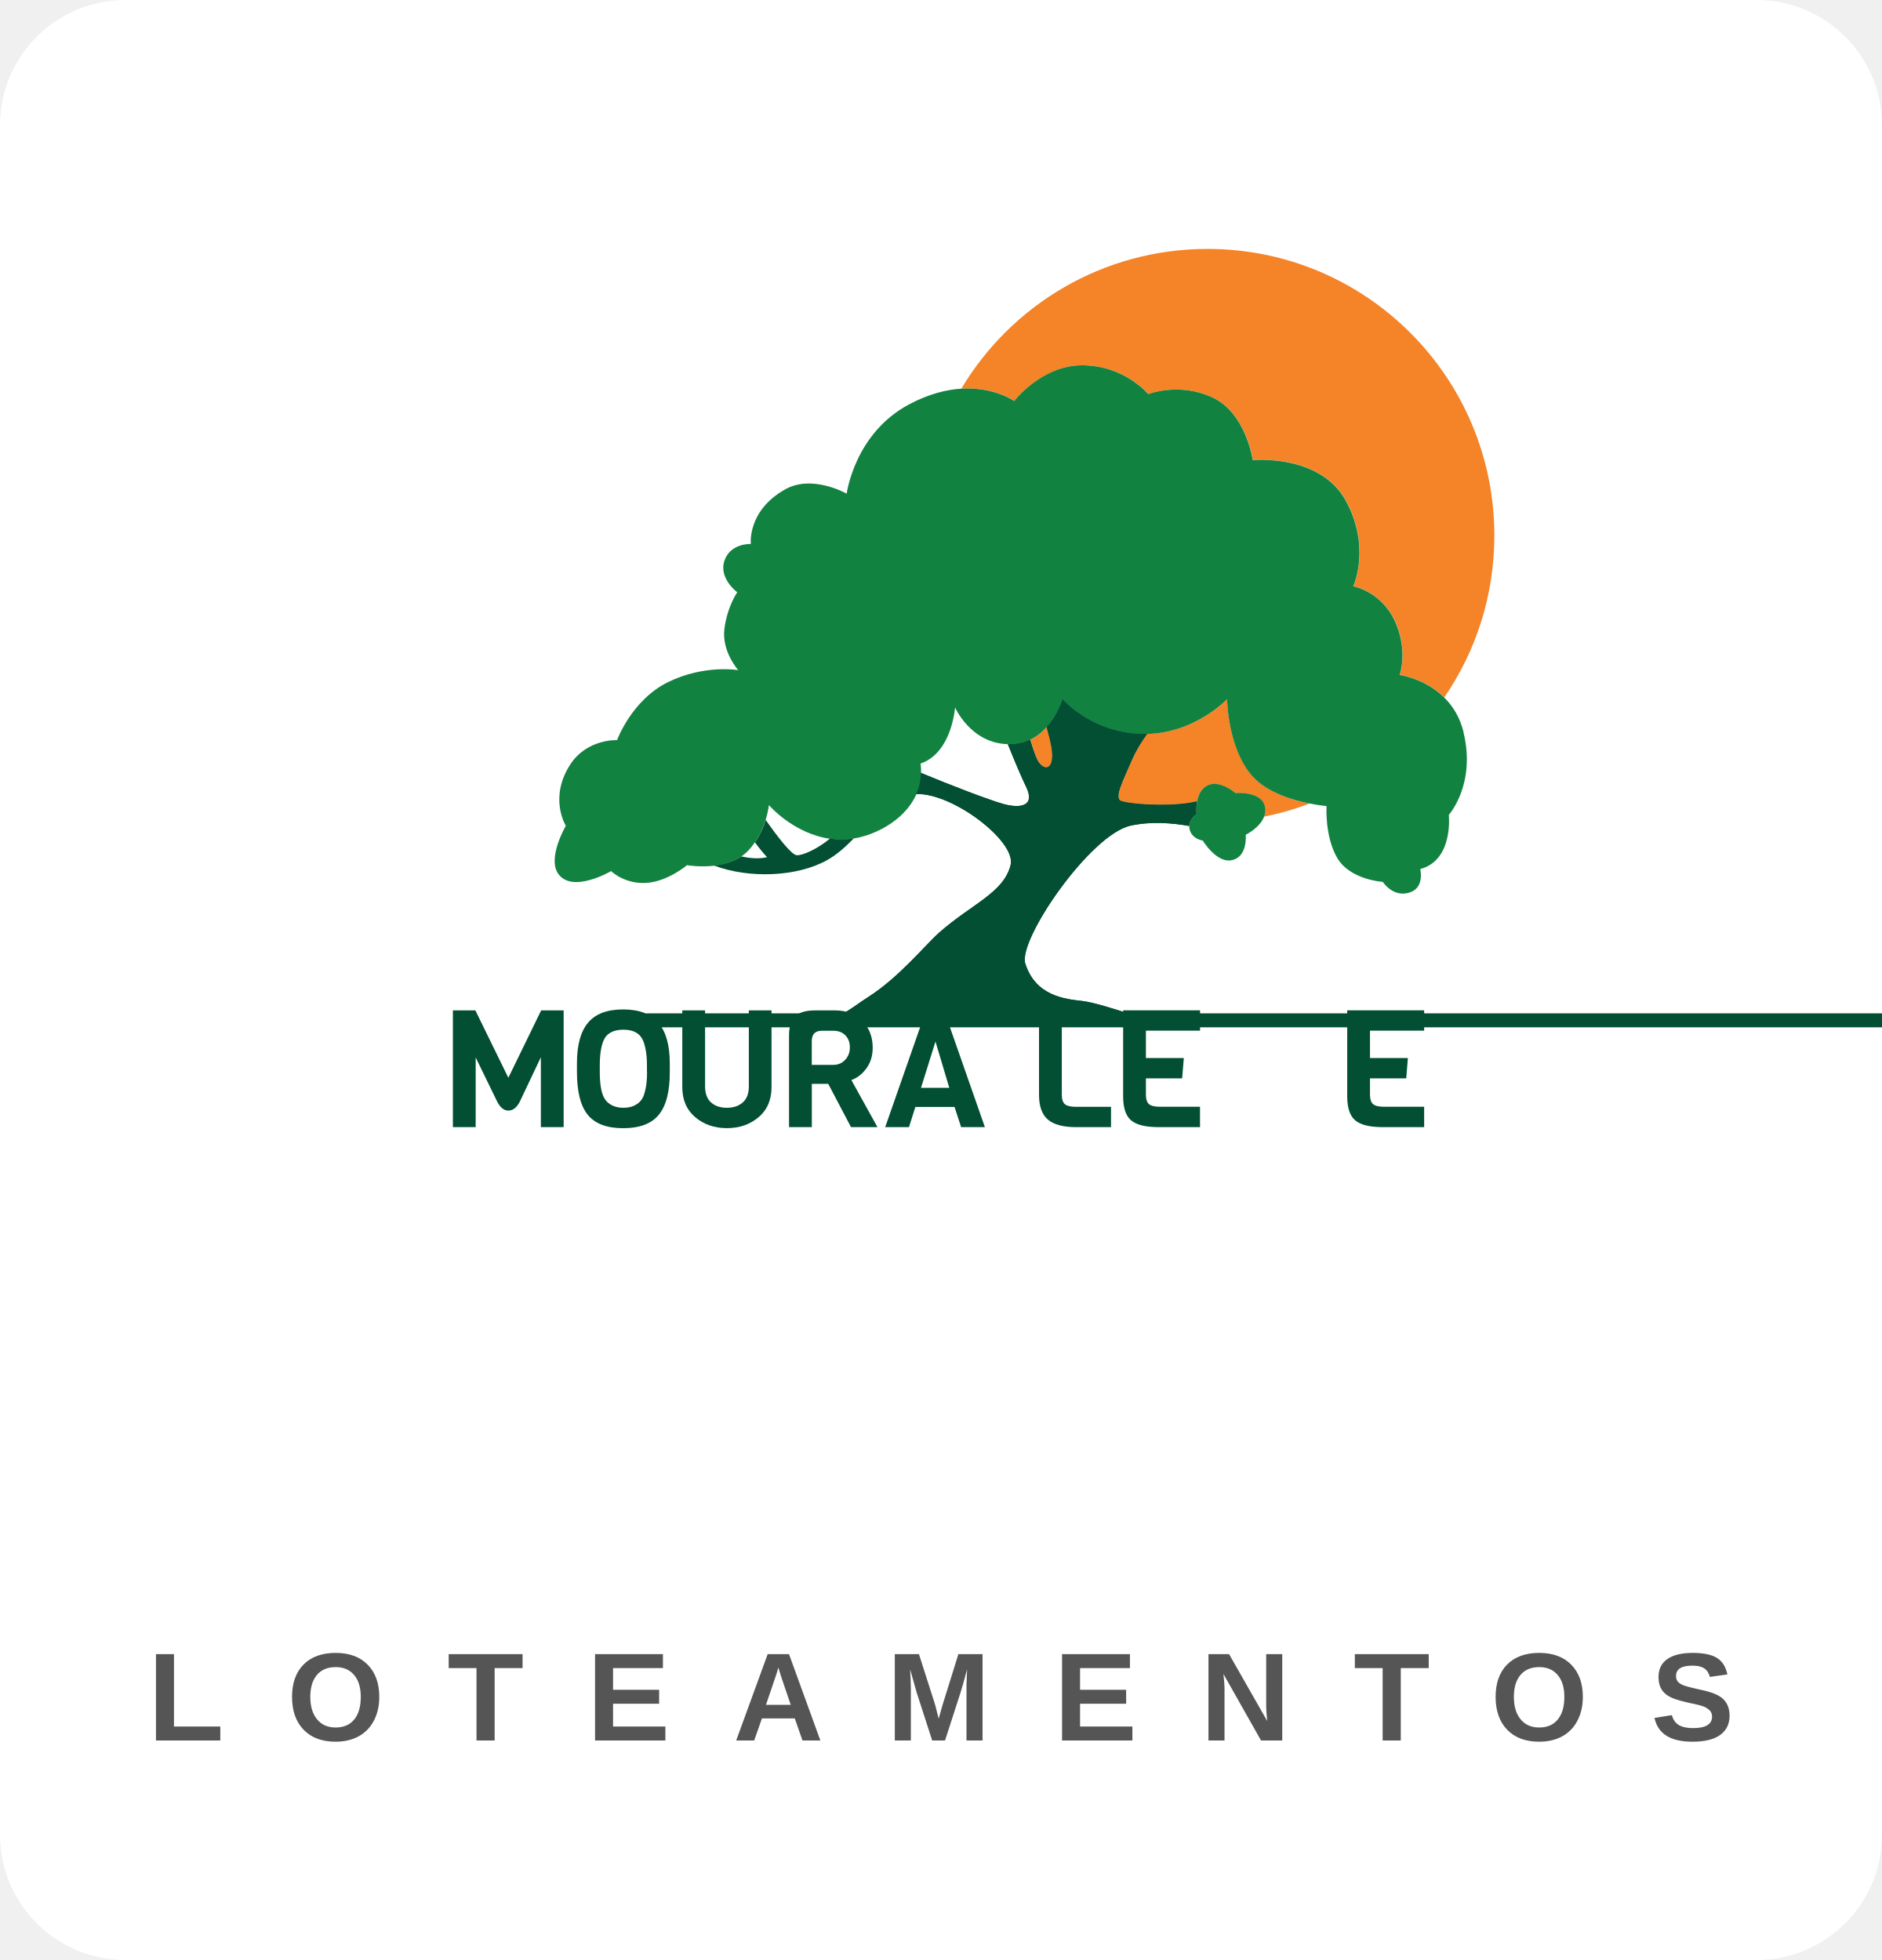
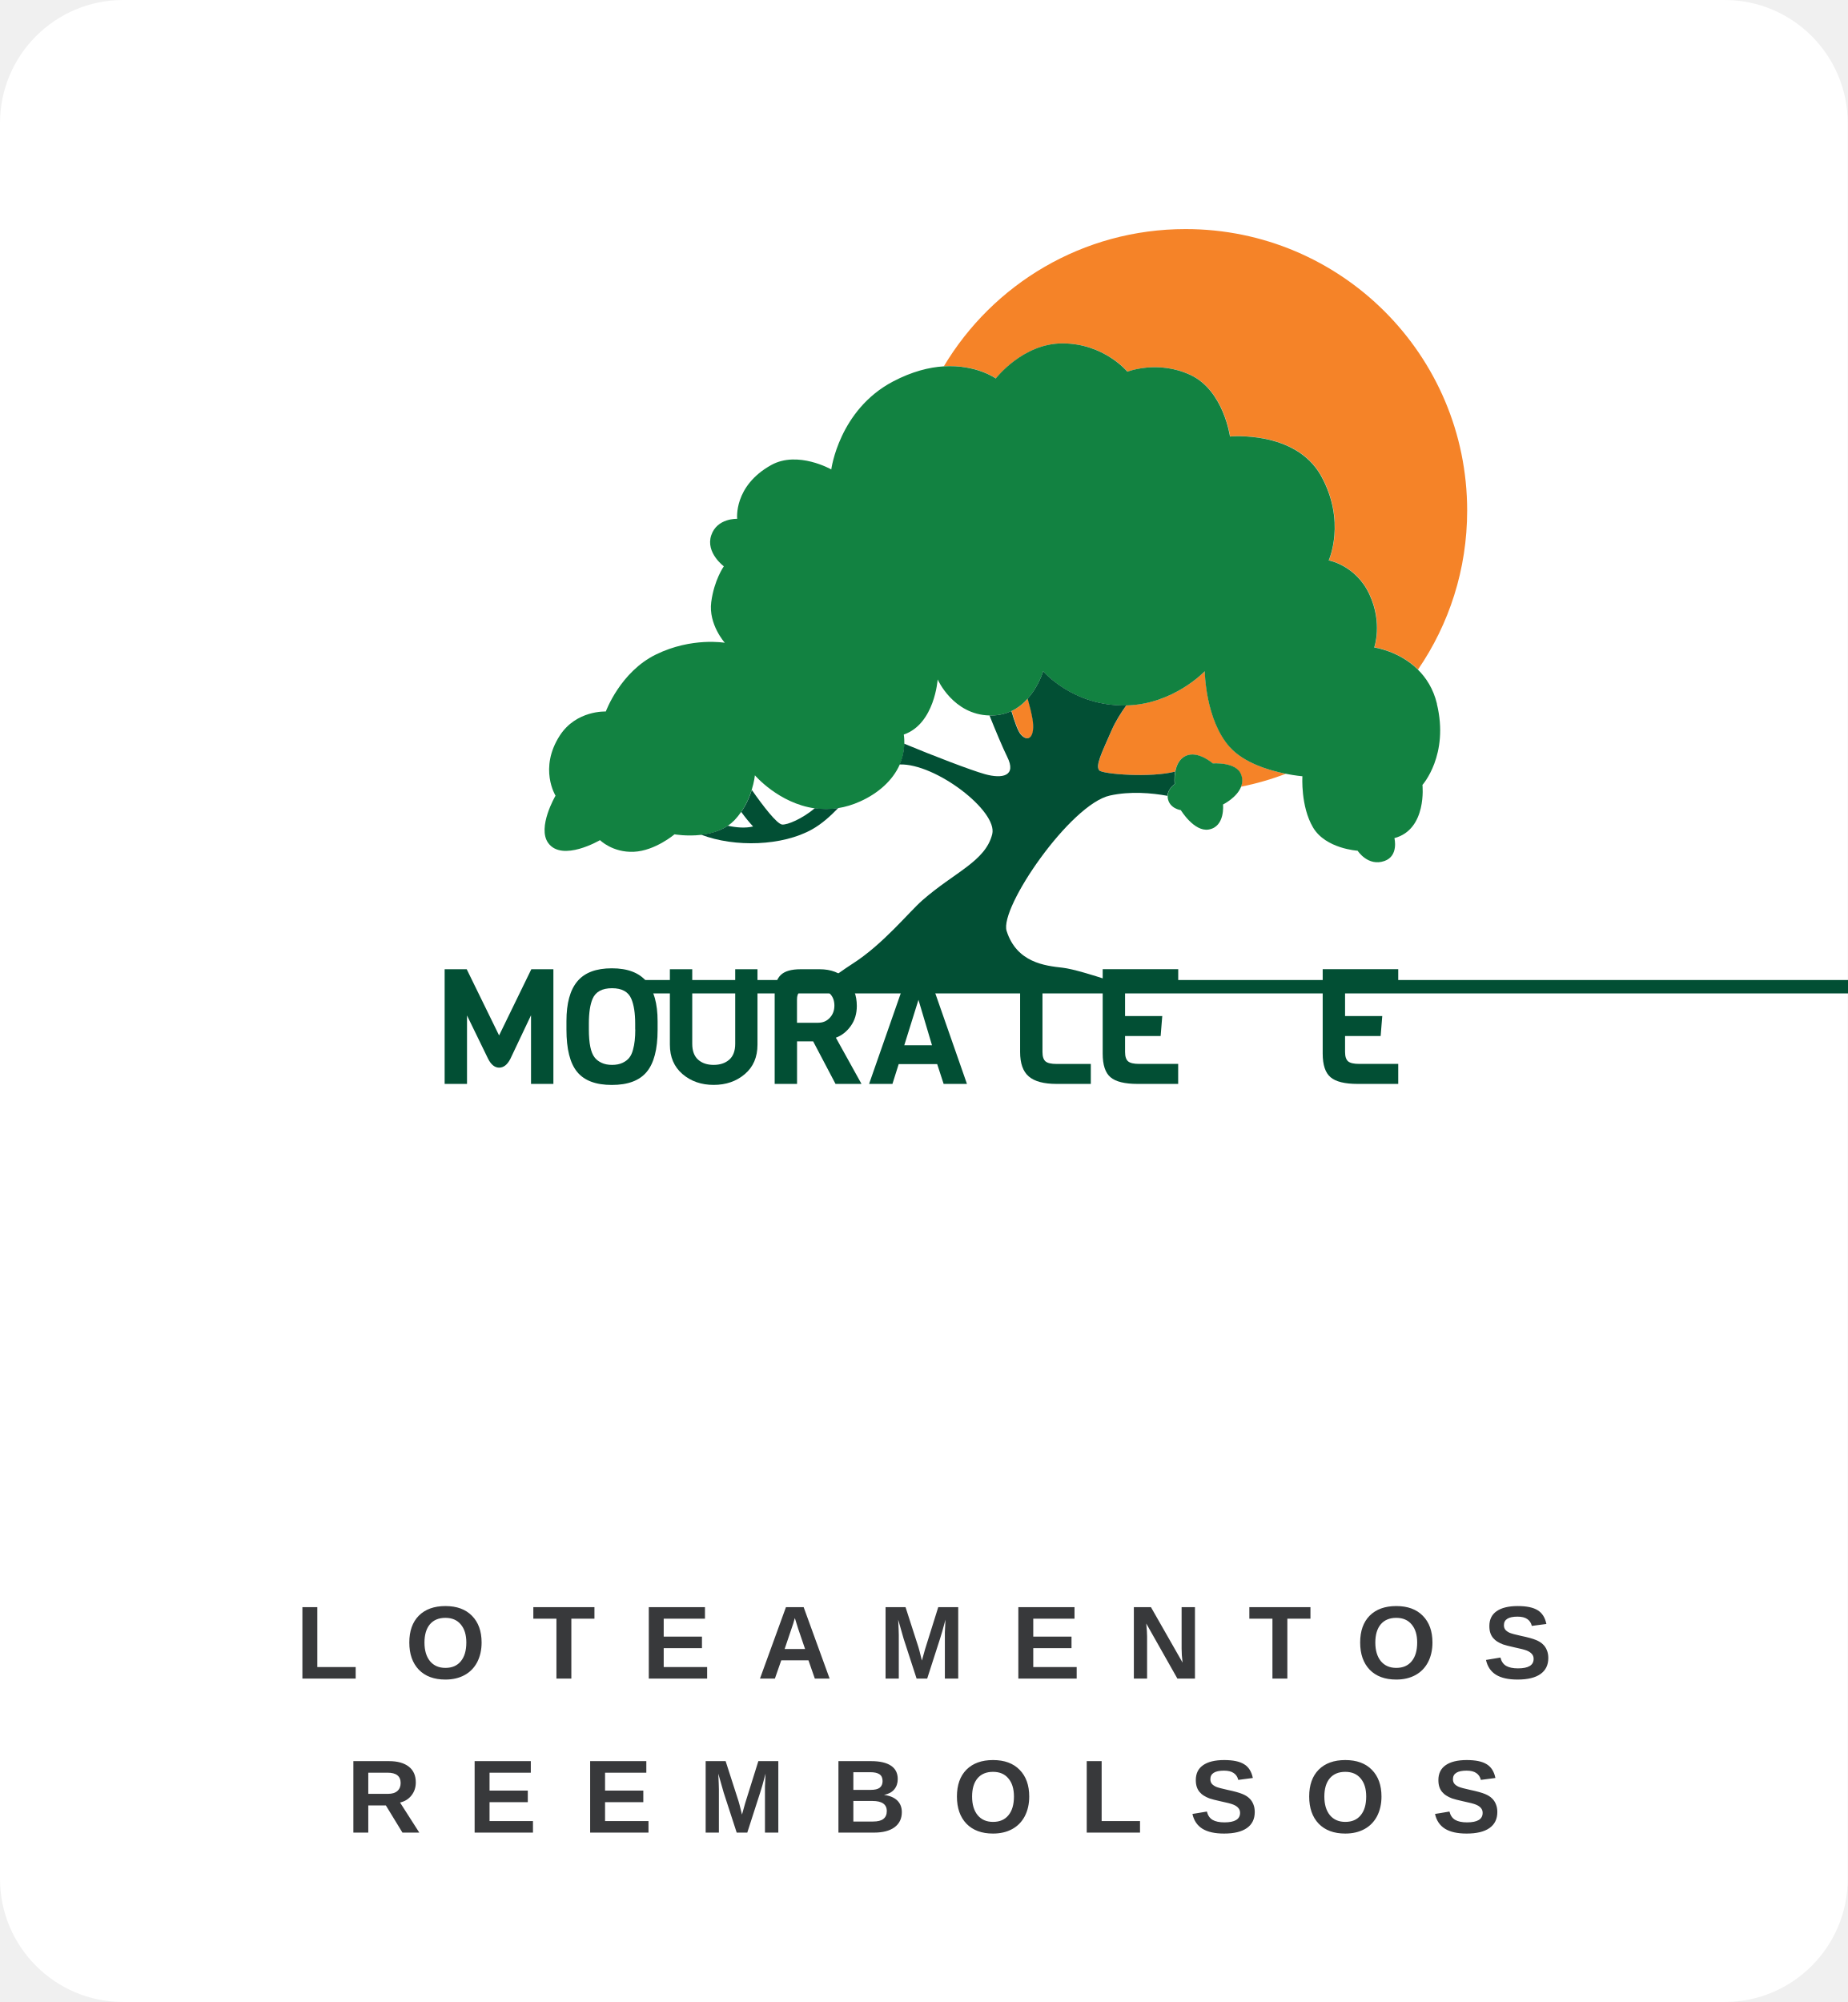
- <svg xmlns="http://www.w3.org/2000/svg" viewBox="0 0 240 250" width="100%" height="100%">
-   <rect width="240" height="250" fill="#ffffff" rx="16" />
-   <g transform="translate(55, 16) scale(1.05)">
+ <svg xmlns="http://www.w3.org/2000/svg" viewBox="0 0 240 260" width="100%" height="100%">
+   <rect width="240" height="260" fill="#ffffff" rx="16" />
+   <g transform="translate(55, 14) scale(1.05)">
    <path fill="#f58328" d="M74.76,73.08c-.53.59-1.19,1.14-2,1.52.39,1.33.81,2.51,1.17,2.91.96,1.08,1.8.24,1.44-1.91-.12-.73-.35-1.63-.6-2.52" />
    <path fill="#f58328" d="M94.27,15c-12.71,0-23.83,6.81-29.9,16.98,4.03-.26,6.45,1.5,6.45,1.5,0,0,3.33-4.34,8.24-4.34,5.15,0,8.04,3.5,8.04,3.5,0,0,3.76-1.49,7.83.42,4.07,1.92,4.86,7.59,4.86,7.59,0,0,8.04-.79,11.23,4.8,3.19,5.7.98,10.52.98,10.52,0,0,3.35.6,5.03,4.19,1.68,3.59.6,6.58.6,6.58,0,0,3.05.41,5.4,2.74,3.84-5.6,6.08-12.37,6.08-19.66,0-19.23-15.59-34.82-34.82-34.82" />
    <path fill="#f58328" d="M99.77,79.07c-3.05-3.38-3.11-9.39-3.11-9.39,0,0-3.85,4.1-9.71,4.23-.67.94-1.33,1.99-1.78,3.01-1.32,2.99-2.03,4.43-1.56,5.03.37.47,6.38.94,9.39.15.14-.75.49-1.57,1.3-1.94,1.5-.68,3.34.94,3.34.94,0,0,2.91-.22,3.49,1.37.2.55.17,1.05,0,1.5,1.91-.38,3.77-.92,5.55-1.6-2.05-.41-5.14-1.33-6.91-3.28" />
    <path fill="#128241" d="M125.37,73.7c-.45-1.85-1.34-3.21-2.36-4.22-2.35-2.32-5.4-2.73-5.4-2.73,0,0,1.08-2.99-.6-6.58-1.67-3.59-5.03-4.19-5.03-4.19,0,0,2.21-4.82-.98-10.52-3.19-5.59-11.23-4.8-11.23-4.8,0,0-.79-5.68-4.86-7.6-4.07-1.91-7.83-.42-7.83-.42,0,0-2.89-3.5-8.04-3.5-4.91,0-8.24,4.34-8.24,4.34,0,0-2.42-1.75-6.45-1.5-1.79.11-3.9.63-6.26,1.87-6.69,3.52-7.64,10.88-7.64,10.88,0,0-4.14-2.36-7.42-.55-4.69,2.6-4.22,6.66-4.22,6.66,0,0-2.49-.12-3.21,2.04-.72,2.15,1.56,3.83,1.56,3.83,0,0-1.2,1.68-1.56,4.43-.36,2.75,1.68,5.03,1.68,5.03,0,0-4.07-.72-8.5,1.44-4.43,2.15-6.22,7.06-6.22,7.06,0,0-3.65-.18-5.69,2.97-2.63,4.07-.53,7.44-.53,7.44,0,0-2.31,3.93-.9,5.86,1.74,2.38,6.4-.36,6.4-.36,0,0,1.56,1.56,4.19,1.44,2.63-.12,5.03-2.16,5.03-2.16,0,0,1.5.27,3.27.07,1.1-.13,2.3-.44,3.3-1.11.3-.2.57-.43.83-.69.31-.33.59-.67.83-1.02.65-.94,1.06-1.91,1.31-2.72.33-1.06.4-1.83.4-1.83,0,0,2.95,3.46,7.41,4.09.9.13,1.87.14,2.89-.03.88-.14,1.8-.41,2.75-.84,2.17-.98,3.99-2.55,4.87-4.55.35-.79.55-1.65.57-2.57,0-.37-.01-.75-.07-1.14,3.83-1.32,4.19-6.82,4.19-6.82,0,0,1.9,4.36,6.42,4.46.11,0,.22,0,.34,0,.9-.02,1.69-.23,2.37-.55.81-.38,1.47-.93,2-1.52,1.4-1.55,1.92-3.4,1.92-3.4,0,0,3.69,4.38,10.28,4.23,5.86-.13,9.71-4.23,9.71-4.23,0,0,.06,6.02,3.11,9.4,1.77,1.96,4.86,2.87,6.91,3.28,1.21.24,2.06.31,2.06.31,0,0-.24,3.71,1.32,6.34,1.56,2.63,5.51,2.87,5.51,2.87,0,0,1.28,1.99,3.32,1.27,1.79-.63,1.23-2.83,1.23-2.83,4.07-1.08,3.47-6.58,3.47-6.58,0,0,3.33-3.7,1.78-10.04" />
    <path fill="#128241" d="M97.65,81.09s-1.84-1.62-3.34-.94c-.81.37-1.16,1.19-1.3,1.94-.15.82-.06,1.55-.06,1.55,0,0-.53.36-.77.93-.07.16-.11.33-.12.52,0,.09,0,.17.01.27.2,1.33,1.62,1.51,1.62,1.51,0,0,1.64,2.7,3.44,2.4,2.07-.35,1.78-3.1,1.78-3.1,0,0,1.73-.85,2.24-2.21.17-.45.21-.96,0-1.5-.59-1.59-3.49-1.37-3.49-1.37" />
    <path fill="#024f34" d="M48.07,89.25c1.2-.67,2.25-1.62,3.24-2.64-1.02.16-1.99.15-2.89.02-1.57,1.31-3.39,2.08-4.05,2.02-.65-.07-2.35-2.28-3.75-4.28-.25.81-.66,1.79-1.31,2.72.47.64.97,1.27,1.47,1.8-.96.23-2.06.14-3.12-.09-1.01.67-2.21.98-3.3,1.11,4.18,1.59,10.04,1.4,13.73-.67" />
    <path fill="#024f34" d="M332.53,107.88H84.66c-1.82-.6-4.31-1.37-5.59-1.52-2.15-.24-5.68-.62-6.93-4.55-.91-2.87,7.89-15.68,12.79-16.75,2.51-.55,5.14-.32,7.11.04,0-.19.05-.36.12-.52.25-.58.77-.93.77-.93,0,0-.09-.74.06-1.55-3,.79-9.01.32-9.39-.15-.48-.6.24-2.03,1.56-5.03.45-1.02,1.11-2.07,1.78-3.01-6.59.15-10.28-4.23-10.28-4.23,0,0-.52,1.85-1.92,3.4.25.89.48,1.79.6,2.52.36,2.15-.48,2.99-1.44,1.92-.36-.4-.78-1.59-1.17-2.91-.68.32-1.47.53-2.37.55-.11,0-.23,0-.34,0,.78,1.94,1.65,4.02,2.19,5.11,1.2,2.39-.6,2.75-2.75,2.15-1.76-.49-6.53-2.33-9.99-3.77-.02.92-.22,1.78-.57,2.57,4.44-.16,12.17,5.77,11.46,8.62-.84,3.37-4.69,4.71-8.64,8.18-1.7,1.49-4.86,5.44-8.66,7.86-1.12.71-2.14,1.53-3.06,2h-23.68c-.62,0-1.13.14-1.13.77s.5.89,1.13.89h306.17c.62,0,1.37-.26,1.37-.89s-.75-.77-1.37-.77" />
-     <path fill="#024f34" d="M332.53,107.88H84.66c-1.82-.6-4.31-1.37-5.59-1.52-2.15-.24-5.68-.62-6.93-4.55-.91-2.87,7.89-15.68,12.79-16.75,2.51-.55,5.14-.32,7.11.04,0-.19.05-.36.12-.52.25-.58.77-.93.77-.93,0,0-.09-.74.06-1.55-3,.79-9.01.32-9.39-.15-.48-.6.24-2.03,1.56-5.03.45-1.02,1.11-2.07,1.78-3.01-6.59.15-10.28-4.23-10.28-4.23,0,0-.52,1.85-1.92,3.4.25.89.48,1.79.6,2.52.36,2.15-.48,2.99-1.44,1.92-.36-.4-.78-1.59-1.17-2.91-.68.32-1.47.53-2.37.55-.11,0-.23,0-.34,0,.78,1.94,1.65,4.02,2.19,5.11,1.2,2.39-.6,2.75-2.75,2.15-1.76-.49-6.53-2.33-9.99-3.77-.02.92-.22,1.78-.57,2.57,4.44-.16,12.17,5.77,11.46,8.62-.84,3.37-4.69,4.71-8.64,8.18-1.7,1.49-4.86,5.44-8.66,7.86-1.12.71-2.14,1.53-3.06,2h-23.68c-.62,0-1.13.14-1.13.77s.5.89,1.13.89h306.17c.62,0,1.37-.26,1.37-.89s-.75-.77-1.37-.77" />
  </g>
-   <g transform="translate(-32, 95) scale(0.64)">
+   <g transform="translate(-32, 92) scale(0.64)">
    <path fill="#024f34" d="M157.75,62.31l-4.18,8.82c-.61,1.18-1.37,1.77-2.27,1.77s-1.66-.62-2.27-1.86l-4.25-8.73v13.89h-4.54v-23.27h4.48l6.57,13.43,6.54-13.43h4.48v23.27h-4.54v-13.89Z" />
    <path fill="#024f34" d="M183.46,63.49v1.77c0,3.9-.74,6.73-2.21,8.5-1.47,1.77-3.83,2.65-7.08,2.65s-5.59-.88-7.04-2.65c-1.45-1.76-2.17-4.63-2.17-8.6v-1.7c0-3.62.73-6.31,2.21-8.07,1.47-1.77,3.8-2.65,7-2.65s5.54.89,7.04,2.68c1.5,1.79,2.25,4.48,2.25,8.07M178.91,65.15v-1.21c0-2.09-.26-3.76-.78-5-.61-1.44-1.92-2.16-3.92-2.16s-3.34.72-3.95,2.16c-.5,1.18-.75,2.84-.75,5v1.21c0,2.81.39,4.71,1.18,5.69.31.41.76.77,1.36,1.06.6.29,1.32.44,2.16.44s1.55-.14,2.14-.42c.59-.28,1.05-.63,1.37-1.05.33-.41.58-.96.75-1.63.31-1.07.46-2.43.46-4.08" />
    <path fill="#024f34" d="M203.73,52.93v15.3c0,2.53-.85,4.52-2.57,5.98-1.71,1.46-3.82,2.19-6.32,2.19s-4.61-.73-6.32-2.19-2.57-3.45-2.57-5.98v-15.3h4.54v15.13c0,1.44.4,2.51,1.19,3.22.8.71,1.85,1.06,3.15,1.06s2.36-.35,3.17-1.06c.81-.71,1.21-1.78,1.21-3.22v-15.13h4.51Z" />
    <path fill="#024f34" d="M224.83,76.2h-5.26l-4.54-8.63h-3.27v8.63h-4.54v-18.27c0-1.74.4-3.01,1.21-3.81.81-.8,2.16-1.19,4.05-1.19h3.86c2.31,0,4.15.7,5.51,2.11,1.36,1.41,2.04,3.19,2.04,5.34,0,1.57-.41,2.93-1.23,4.07-.82,1.14-1.82,1.93-3.02,2.37l5.2,9.38ZM218.41,62.78c.62-.66.93-1.49.93-2.48s-.3-1.79-.9-2.4c-.6-.61-1.4-.91-2.4-.91h-2.26c-1.35,0-2.03.69-2.03,2.06v4.74h4.28c.96,0,1.75-.33,2.37-1" />
    <path fill="#024f34" d="M246.25,76.2h-4.74l-1.31-4.02h-7.81l-1.27,4.02h-4.74l7.45-21.31c.33-.74.69-1.25,1.09-1.54.4-.28.9-.43,1.49-.43s1.06.13,1.42.39c.36.26.68.78.96,1.57l7.45,21.31ZM239.15,68.36l-2.75-9.22-2.88,9.22h5.62Z" />
    <path fill="#024f34" d="M271.38,76.2h-6.93c-2.62,0-4.5-.51-5.67-1.52-1.17-1.01-1.75-2.66-1.75-4.95v-16.8h4.54v16.8c0,.92.21,1.55.62,1.9.41.35,1.17.52,2.26.52h6.93v4.05Z" />
    <path fill="#024f34" d="M289.12,76.2h-8.24c-2.61,0-4.45-.45-5.51-1.36-1.06-.9-1.58-2.5-1.58-4.79v-17.13h15.33v4.05h-10.79v5.46h7.55l-.33,4.05h-7.22v3.24c0,.92.21,1.55.62,1.9.41.35,1.16.52,2.25.52h7.91v4.05Z" />
    <path fill="#024f34" d="M333.78,76.2h-8.24c-2.62,0-4.45-.45-5.51-1.36-1.06-.9-1.59-2.5-1.59-4.79v-17.13h15.33v4.05h-10.79v5.46h7.55l-.33,4.05h-7.22v3.24c0,.92.21,1.55.62,1.9.41.35,1.17.52,2.26.52h7.91v4.05Z" />
  </g>
-   <text x="120" y="222" font-family="Arial, Helvetica, sans-serif" font-size="16" font-weight="700" fill="#555555" text-anchor="middle" letter-spacing="8">LOTEAMENTOS</text>
+   <text x="120" y="218" font-family="'Century Gothic', 'Montserrat', Arial, sans-serif" font-size="13.5" font-weight="700" fill="#38393b" text-anchor="middle" letter-spacing="6">LOTEAMENTOS</text>
+   <text x="120" y="238" font-family="'Century Gothic', 'Montserrat', Arial, sans-serif" font-size="13.5" font-weight="700" fill="#38393b" text-anchor="middle" letter-spacing="6">REEMBOLSOS</text>
</svg>
